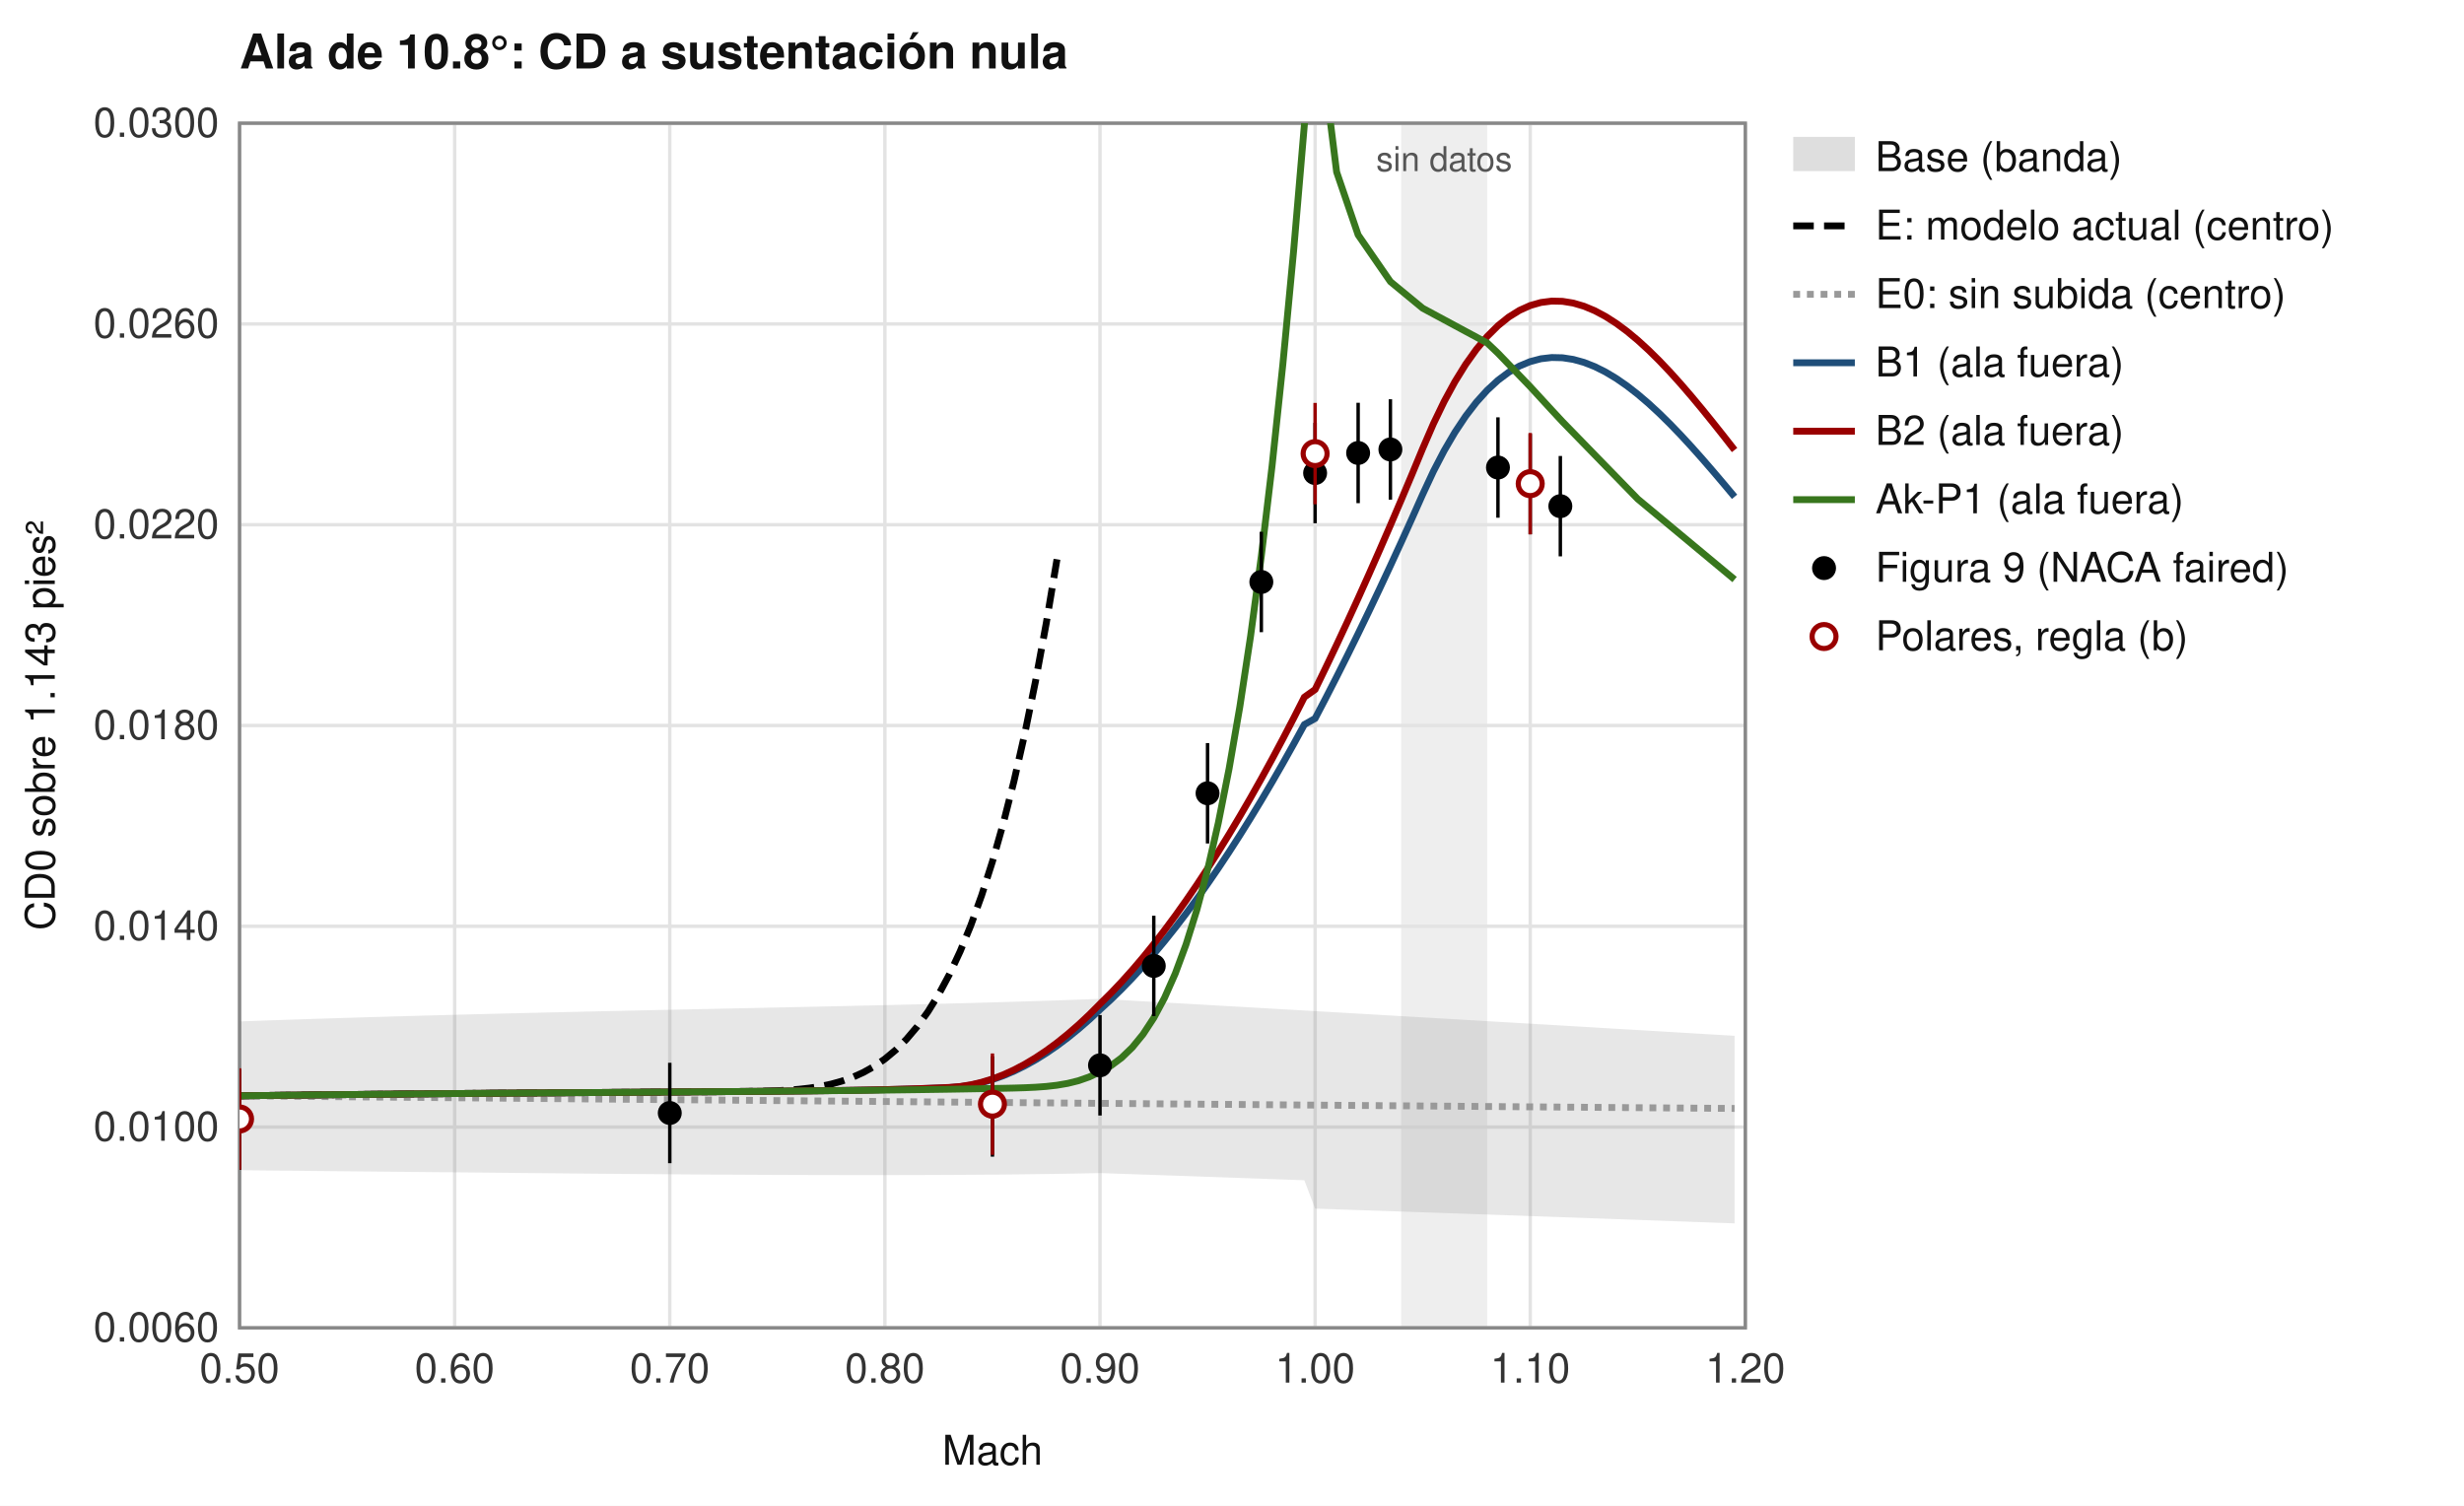
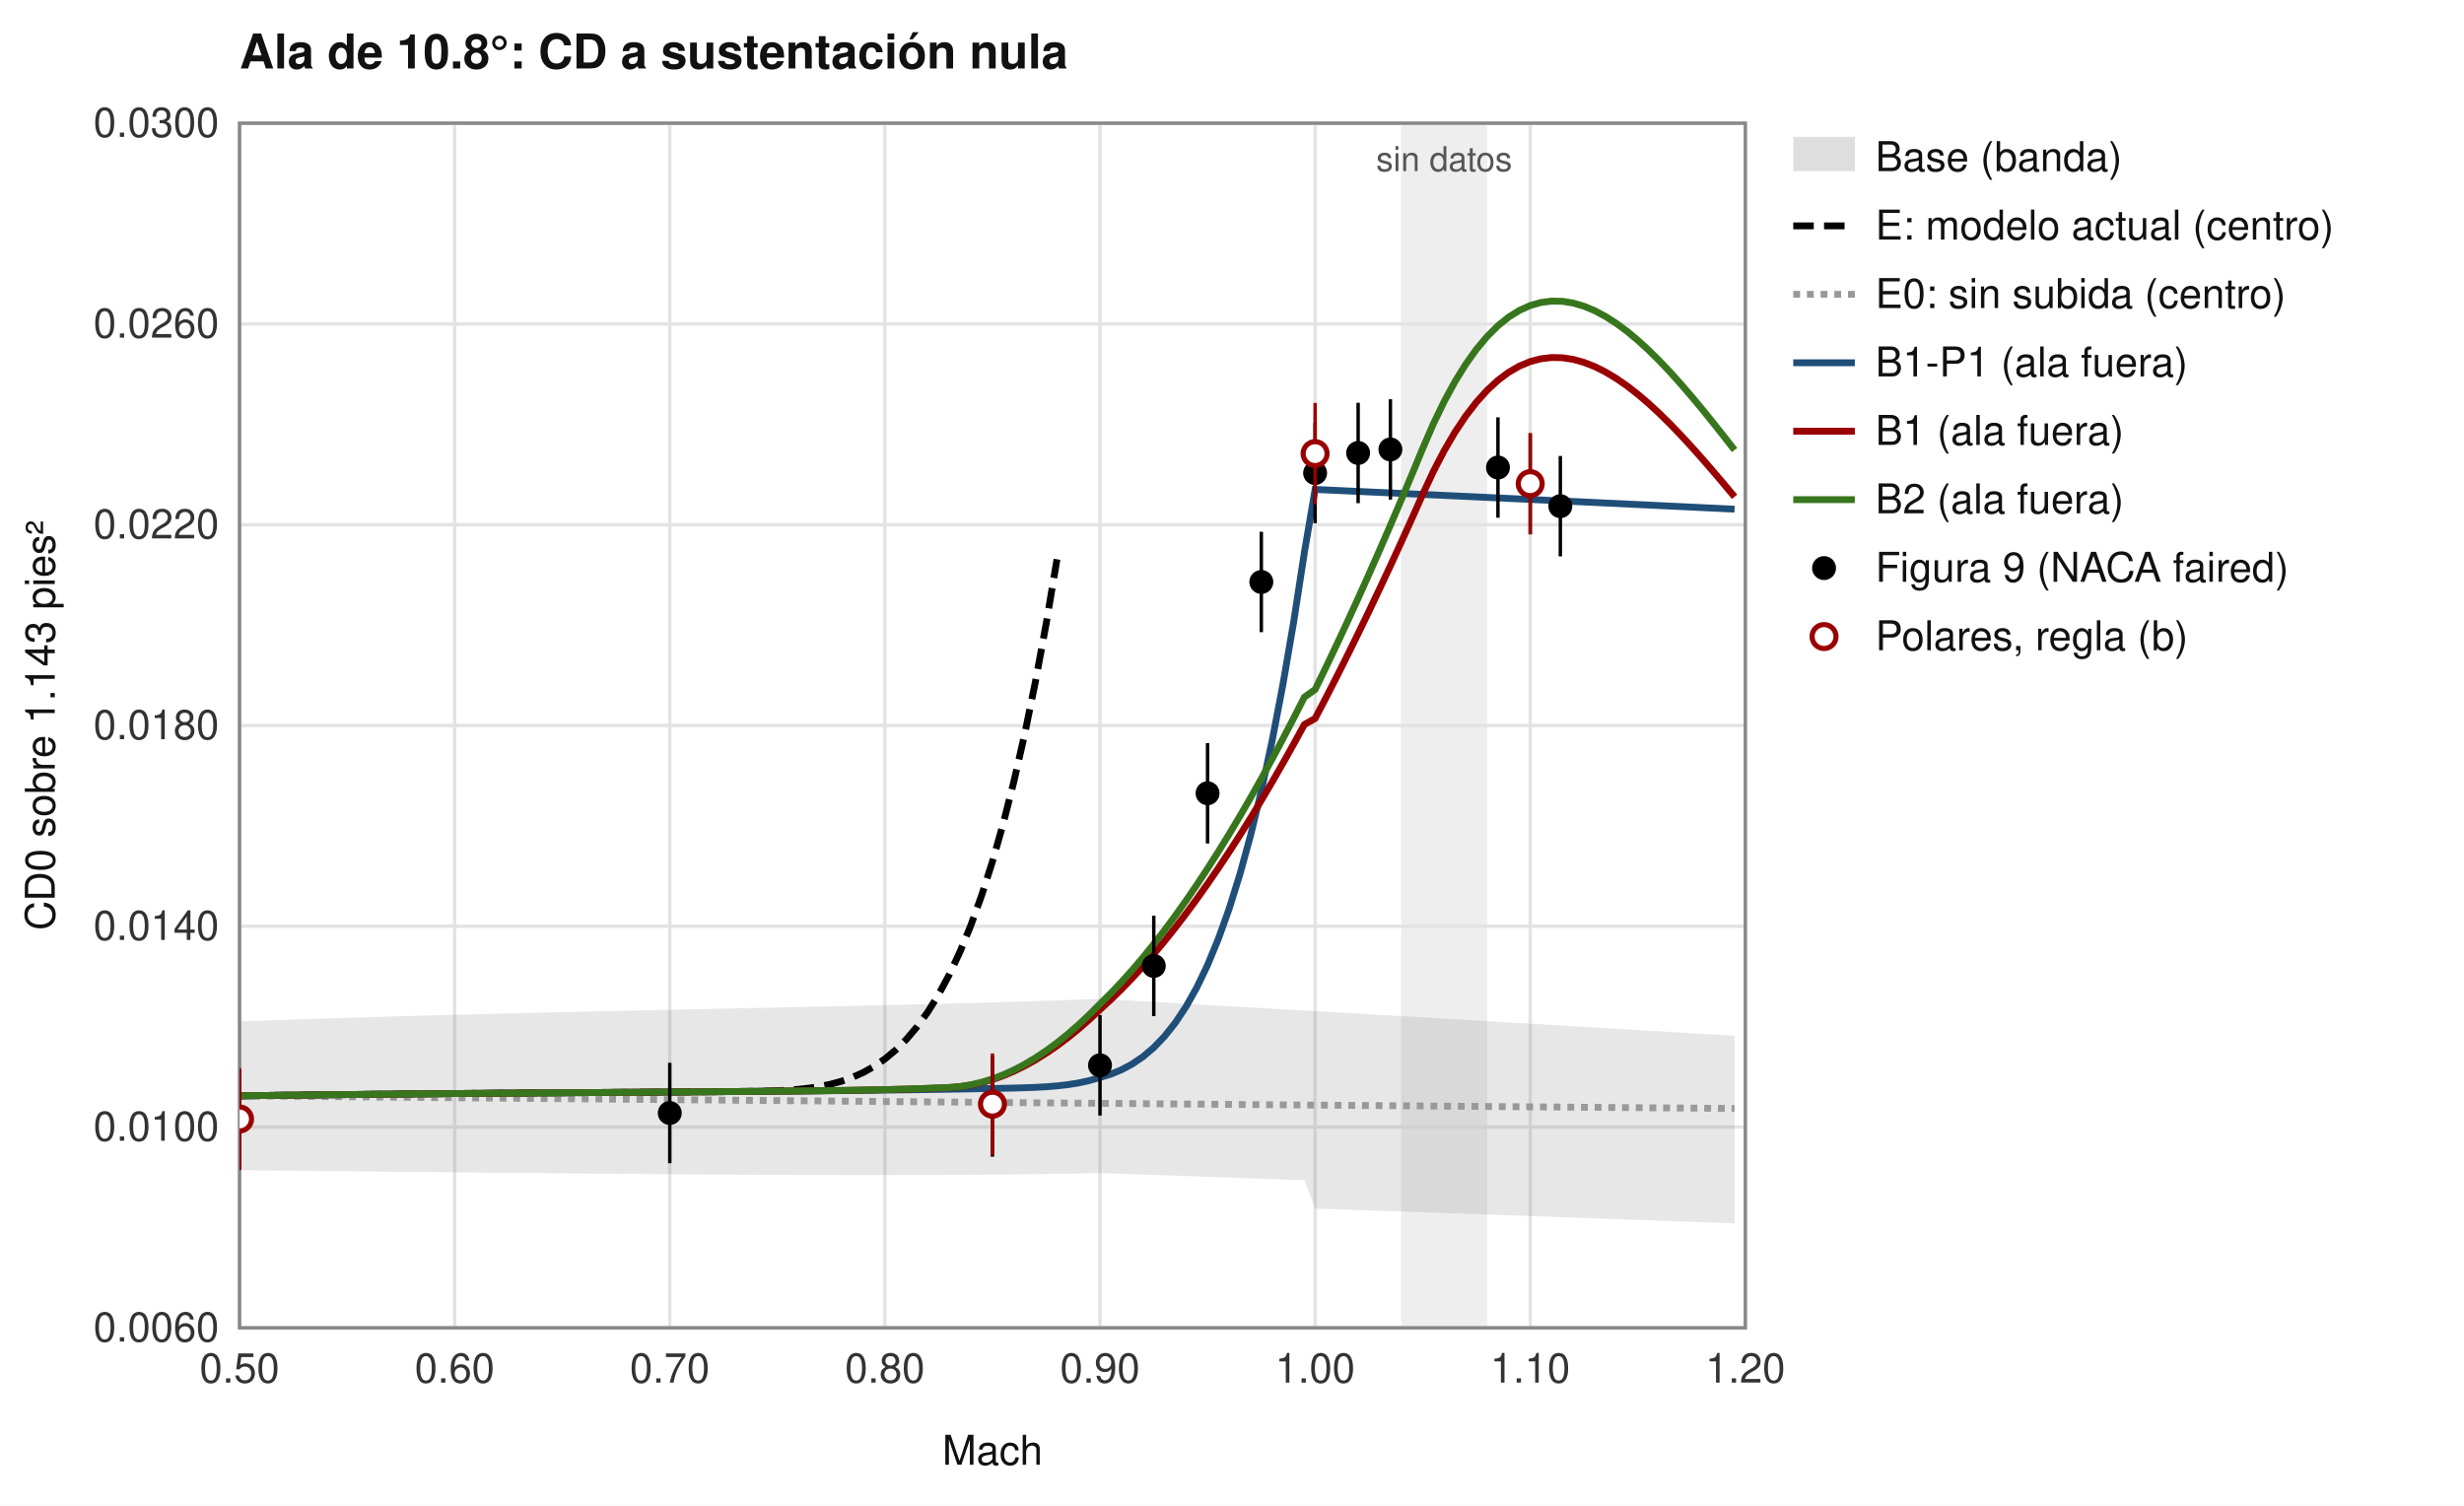
<svg xmlns="http://www.w3.org/2000/svg" viewBox="0 0 720 440" font-family="Helvetica, Arial, sans-serif" font-size="12">
  <rect width="720" height="440" fill="#ffffff" />
  <text x="70" y="20" font-size="14" font-weight="bold" fill="#111">Ala de 10.8°: CD a sustentación nula</text>
  <rect x="409.429" y="36" width="25.143" height="352" fill="#eeeeee" />
  <text x="422" y="50" text-anchor="middle" fill="#555" font-size="10">sin datos</text>
  <line x1="70" y1="36" x2="70" y2="388" stroke="#e3e3e3" />
  <text x="70" y="404" text-anchor="middle" fill="#333">0.50</text>
  <line x1="132.857" y1="36" x2="132.857" y2="388" stroke="#e3e3e3" />
  <text x="132.857" y="404" text-anchor="middle" fill="#333">0.60</text>
  <line x1="195.714" y1="36" x2="195.714" y2="388" stroke="#e3e3e3" />
  <text x="195.714" y="404" text-anchor="middle" fill="#333">0.70</text>
  <line x1="258.571" y1="36" x2="258.571" y2="388" stroke="#e3e3e3" />
  <text x="258.571" y="404" text-anchor="middle" fill="#333">0.80</text>
  <line x1="321.429" y1="36" x2="321.429" y2="388" stroke="#e3e3e3" />
  <text x="321.429" y="404" text-anchor="middle" fill="#333">0.90</text>
  <line x1="384.286" y1="36" x2="384.286" y2="388" stroke="#e3e3e3" />
  <text x="384.286" y="404" text-anchor="middle" fill="#333">1.00</text>
  <line x1="447.143" y1="36" x2="447.143" y2="388" stroke="#e3e3e3" />
  <text x="447.143" y="404" text-anchor="middle" fill="#333">1.10</text>
  <line x1="510" y1="36" x2="510" y2="388" stroke="#e3e3e3" />
  <text x="510" y="404" text-anchor="middle" fill="#333">1.20</text>
  <line x1="70" y1="388" x2="510" y2="388" stroke="#e3e3e3" />
  <text x="64" y="392" text-anchor="end" fill="#333">0.0060</text>
  <line x1="70" y1="329.333" x2="510" y2="329.333" stroke="#e3e3e3" />
  <text x="64" y="333.333" text-anchor="end" fill="#333">0.0100</text>
  <line x1="70" y1="270.667" x2="510" y2="270.667" stroke="#e3e3e3" />
  <text x="64" y="274.667" text-anchor="end" fill="#333">0.0140</text>
  <line x1="70" y1="212" x2="510" y2="212" stroke="#e3e3e3" />
  <text x="64" y="216" text-anchor="end" fill="#333">0.0180</text>
  <line x1="70" y1="153.333" x2="510" y2="153.333" stroke="#e3e3e3" />
  <text x="64" y="157.333" text-anchor="end" fill="#333">0.0220</text>
  <line x1="70" y1="94.667" x2="510" y2="94.667" stroke="#e3e3e3" />
  <text x="64" y="98.667" text-anchor="end" fill="#333">0.0260</text>
  <line x1="70" y1="36" x2="510" y2="36" stroke="#e3e3e3" />
  <text x="64" y="40" text-anchor="end" fill="#333">0.0300</text>
  <rect x="70" y="36" width="440" height="352" fill="none" stroke="#888" />
  <text x="290" y="428" text-anchor="middle" fill="#111">Mach</text>
  <text transform="translate(16 212) rotate(-90)" text-anchor="middle" fill="#111">CD0 sobre 1.143 pies²</text>
  <clipPath id="c">
    <rect x="70" y="36" width="440" height="352" />
  </clipPath>
  <g clip-path="url(#c)">
    <polygon points="70,298.469 73.143,298.356 76.286,298.244 79.429,298.135 82.571,298.027 85.714,297.921 88.857,297.817 92,297.715 95.143,297.615 98.286,297.516 101.429,297.419 104.571,297.323 107.714,297.229 110.857,297.137 114,297.046 117.143,296.956 120.286,296.868 123.429,296.781 126.571,296.695 129.714,296.611 132.857,296.528 136,296.446 139.143,296.366 142.286,296.286 145.429,296.208 148.571,296.13 151.714,296.054 154.857,295.978 158,295.903 161.143,295.83 164.286,295.757 167.429,295.684 170.571,295.613 173.714,295.542 176.857,295.472 180,295.402 183.143,295.333 186.286,295.265 189.429,295.197 192.571,295.129 195.714,295.062 198.857,294.995 202,294.928 205.143,294.862 208.286,294.795 211.429,294.729 214.571,294.663 217.714,294.596 220.857,294.53 224,294.463 227.143,294.397 230.286,294.33 233.429,294.262 236.571,294.195 239.714,294.127 242.857,294.058 246,293.988 249.143,293.918 252.286,293.848 255.429,293.776 258.571,293.703 261.714,293.629 264.857,293.554 268,293.478 271.143,293.401 274.286,293.322 277.429,293.241 280.571,293.159 283.714,293.075 286.857,292.989 290,292.901 293.143,292.811 296.286,292.719 299.429,292.623 302.571,292.526 305.714,292.425 308.857,292.321 312,292.214 315.143,292.104 318.286,291.99 321.429,291.872 324.571,292.048 327.714,292.225 330.857,292.403 334,292.58 337.143,292.758 340.286,292.936 343.429,293.115 346.571,293.293 349.714,293.472 352.857,293.651 356,293.831 359.143,294.01 362.286,294.19 365.429,294.37 368.571,294.55 371.714,294.731 374.857,294.912 378,295.093 381.143,295.274 384.286,295.455 387.429,295.637 390.571,295.819 393.714,296.001 396.857,296.183 400,296.366 403.143,296.549 406.286,296.731 409.429,296.915 412.571,297.098 415.714,297.281 418.857,297.465 422,297.649 425.143,297.833 428.286,298.017 431.429,298.201 434.571,298.386 437.714,298.571 440.857,298.756 444,298.941 447.143,299.126 450.286,299.311 453.429,299.497 456.571,299.682 459.714,299.868 462.857,300.054 466,300.24 469.143,300.427 472.286,300.613 475.429,300.799 478.571,300.986 481.714,301.173 484.857,301.36 488,301.547 491.143,301.734 494.286,301.921 497.429,302.109 500.571,302.296 503.714,302.484 506.857,302.671 506.857,357.478 503.714,357.363 500.571,357.249 497.429,357.134 494.286,357.02 491.143,356.907 488,356.793 484.857,356.679 481.714,356.566 478.571,356.453 475.429,356.34 472.286,356.228 469.143,356.115 466,356.003 462.857,355.891 459.714,355.779 456.571,355.667 453.429,355.556 450.286,355.445 447.143,355.334 444,355.223 440.857,355.113 437.714,355.002 434.571,354.892 431.429,354.783 428.286,354.673 425.143,354.564 422,354.455 418.857,354.346 415.714,354.238 412.571,354.129 409.429,354.021 406.286,353.914 403.143,353.806 400,353.699 396.857,353.592 393.714,353.485 390.571,353.379 387.429,353.273 384.286,353.167 381.143,344.877 378,344.763 374.857,344.65 371.714,344.537 368.571,344.425 365.429,344.313 362.286,344.201 359.143,344.09 356,343.979 352.857,343.868 349.714,343.757 346.571,343.647 343.429,343.538 340.286,343.428 337.143,343.319 334,343.211 330.857,343.102 327.714,342.994 324.571,342.887 321.429,342.779 318.286,342.843 315.143,342.902 312,342.956 308.857,343.006 305.714,343.052 302.571,343.094 299.429,343.133 296.286,343.168 293.143,343.2 290,343.228 286.857,343.254 283.714,343.277 280.571,343.297 277.429,343.314 274.286,343.329 271.143,343.341 268,343.352 264.857,343.359 261.714,343.365 258.571,343.369 255.429,343.371 252.286,343.371 249.143,343.369 246,343.365 242.857,343.36 239.714,343.354 236.571,343.345 233.429,343.336 230.286,343.325 227.143,343.313 224,343.299 220.857,343.284 217.714,343.268 214.571,343.251 211.429,343.233 208.286,343.214 205.143,343.194 202,343.173 198.857,343.151 195.714,343.129 192.571,343.105 189.429,343.081 186.286,343.056 183.143,343.03 180,343.004 176.857,342.977 173.714,342.949 170.571,342.921 167.429,342.893 164.286,342.863 161.143,342.834 158,342.804 154.857,342.773 151.714,342.742 148.571,342.711 145.429,342.679 142.286,342.647 139.143,342.616 136,342.588 132.857,342.56 129.714,342.531 126.571,342.502 123.429,342.473 120.286,342.443 117.143,342.413 114,342.383 110.857,342.352 107.714,342.322 104.571,342.29 101.429,342.259 98.286,342.228 95.143,342.196 92,342.164 88.857,342.132 85.714,342.1 82.571,342.068 79.429,342.036 76.286,342.004 73.143,341.972 70,341.939" fill="#7f7f7f" fill-opacity="0.18" stroke="none" />
    <polyline points="70,320.204 73.143,320.164 76.286,320.124 79.429,320.086 82.571,320.048 85.714,320.011 88.857,319.975 92,319.94 95.143,319.905 98.286,319.872 101.429,319.839 104.571,319.807 107.714,319.775 110.857,319.744 114,319.714 117.143,319.685 120.286,319.656 123.429,319.627 126.571,319.599 129.714,319.571 132.857,319.544 136,319.517 139.143,319.491 142.286,319.467 145.429,319.443 148.571,319.421 151.714,319.398 154.857,319.376 158,319.354 161.143,319.332 164.286,319.31 167.429,319.288 170.571,319.267 173.714,319.246 176.857,319.224 180,319.203 183.143,319.182 186.286,319.16 189.429,319.139 192.571,319.117 195.714,319.095 198.857,319.073 202,319.051 205.143,319.028 208.286,319.005 211.429,318.981 214.571,318.956 217.714,318.926 220.857,318.882 224,318.815 227.143,318.707 230.286,318.542 233.429,318.295 236.571,317.94 239.714,317.448 242.857,316.784 246,315.91 249.143,314.787 252.286,313.367 255.429,311.603 258.571,309.442 261.714,306.828 264.857,303.699 268,299.994 271.143,295.644 274.286,290.577 277.429,284.72 280.571,277.992 283.714,270.312 286.857,261.593 290,251.745 293.143,240.675 296.286,228.284 299.429,214.472 302.571,199.134 305.714,182.161 308.857,163.44" fill="none" stroke="#000000" stroke-width="2" stroke-dasharray="6 3" />
    <polyline points="70,320.204 73.143,320.233 76.286,320.262 79.429,320.29 82.571,320.319 85.714,320.347 88.857,320.376 92,320.404 95.143,320.433 98.286,320.461 101.429,320.49 104.571,320.518 107.714,320.546 110.857,320.575 114,320.603 117.143,320.631 120.286,320.659 123.429,320.687 126.571,320.716 129.714,320.744 132.857,320.772 136,320.8 139.143,320.828 142.286,320.856 145.429,320.884 148.571,320.912 151.714,320.94 154.857,320.967 158,320.995 161.143,321.023 164.286,321.051 167.429,321.078 170.571,321.106 173.714,321.134 176.857,321.162 180,321.189 183.143,321.217 186.286,321.244 189.429,321.272 192.571,321.299 195.714,321.327 198.857,321.354 202,321.382 205.143,321.409 208.286,321.436 211.429,321.464 214.571,321.491 217.714,321.518 220.857,321.545 224,321.572 227.143,321.6 230.286,321.627 233.429,321.654 236.571,321.681 239.714,321.708 242.857,321.735 246,321.762 249.143,321.789 252.286,321.816 255.429,321.843 258.571,321.869 261.714,321.896 264.857,321.923 268,321.95 271.143,321.977 274.286,322.003 277.429,322.03 280.571,322.056 283.714,322.083 286.857,322.11 290,322.136 293.143,322.163 296.286,322.189 299.429,322.216 302.571,322.242 305.714,322.268 308.857,322.295 312,322.321 315.143,322.347 318.286,322.374 321.429,322.4 324.571,322.426 327.714,322.452 330.857,322.479 334,322.505 337.143,322.531 340.286,322.557 343.429,322.583 346.571,322.609 349.714,322.635 352.857,322.661 356,322.687 359.143,322.713 362.286,322.738 365.429,322.764 368.571,322.79 371.714,322.816 374.857,322.842 378,322.867 381.143,322.893 384.286,322.919 387.429,322.944 390.571,322.97 393.714,322.995 396.857,323.021 400,323.046 403.143,323.072 406.286,323.097 409.429,323.123 412.571,323.148 415.714,323.173 418.857,323.199 422,323.224 425.143,323.249 428.286,323.275 431.429,323.3 434.571,323.325 437.714,323.35 440.857,323.375 444,323.4 447.143,323.425 450.286,323.45 453.429,323.475 456.571,323.5 459.714,323.525 462.857,323.55 466,323.575 469.143,323.6 472.286,323.625 475.429,323.65 478.571,323.674 481.714,323.699 484.857,323.724 488,323.749 491.143,323.773 494.286,323.798 497.429,323.823 500.571,323.847 503.714,323.872 506.857,323.896" fill="none" stroke="#999999" stroke-width="2" stroke-dasharray="2 2" />
-     <polyline points="70,320.204 73.143,320.164 76.286,320.124 79.429,320.086 82.571,320.048 85.714,320.011 88.857,319.975 92,319.94 95.143,319.905 98.286,319.872 101.429,319.839 104.571,319.807 107.714,319.775 110.857,319.744 114,319.714 117.143,319.685 120.286,319.656 123.429,319.627 126.571,319.599 129.714,319.571 132.857,319.544 136,319.517 139.143,319.491 142.286,319.467 145.429,319.443 148.571,319.421 151.714,319.398 154.857,319.376 158,319.354 161.143,319.332 164.286,319.31 167.429,319.288 170.571,319.267 173.714,319.246 176.857,319.224 180,319.203 183.143,319.182 186.286,319.16 189.429,319.139 192.571,319.117 195.714,319.095 198.857,319.073 202,319.051 205.143,319.028 208.286,319.005 211.429,318.981 214.571,318.957 217.714,318.932 220.857,318.907 224,318.88 227.143,318.852 230.286,318.823 233.429,318.792 236.571,318.758 239.714,318.721 242.857,318.681 246,318.637 249.143,318.588 252.286,318.533 255.429,318.472 258.571,318.404 261.714,318.327 264.857,318.242 268,318.147 271.143,318.04 274.286,317.922 277.429,317.79 280.571,317.538 283.714,317.065 286.857,316.372 290,315.463 293.143,314.339 296.286,313.003 299.429,311.459 302.571,309.708 305.714,307.753 308.857,305.596 312,303.241 315.143,300.689 318.286,297.943 321.429,295.006 324.571,292.117 327.714,289.047 330.857,285.797 334,282.372 337.143,278.774 340.286,275.005 343.429,271.068 346.571,266.966 349.714,262.701 352.857,258.277 356,253.696 359.143,248.96 362.286,244.073 365.429,239.037 368.571,233.855 371.714,228.529 374.857,223.062 378,217.458 381.143,211.718 384.286,209.934 387.429,203.928 390.571,197.794 393.714,191.536 396.857,185.156 400,178.657 403.143,172.041 406.286,165.312 409.429,158.472 412.571,151.524 415.714,144.47 418.857,137.724 422,131.678 425.143,126.309 428.286,121.593 431.429,117.506 434.571,114.024 437.714,111.121 440.857,108.775 444,106.961 447.143,105.654 450.286,104.832 453.429,104.468 456.571,104.54 459.714,105.023 462.857,105.893 466,107.126 469.143,108.698 472.286,110.583 475.429,112.759 478.571,115.201 481.714,117.885 484.857,120.787 488,123.882 491.143,127.147 494.286,130.557 497.429,134.087 500.571,137.715 503.714,141.415 506.857,145.164" fill="none" stroke="#1f4e79" stroke-width="2" />
-     <polyline points="70,320.204 73.143,320.164 76.286,320.124 79.429,320.086 82.571,320.048 85.714,320.011 88.857,319.975 92,319.94 95.143,319.905 98.286,319.872 101.429,319.839 104.571,319.807 107.714,319.775 110.857,319.744 114,319.714 117.143,319.685 120.286,319.656 123.429,319.627 126.571,319.599 129.714,319.571 132.857,319.544 136,319.517 139.143,319.491 142.286,319.467 145.429,319.443 148.571,319.421 151.714,319.398 154.857,319.376 158,319.354 161.143,319.332 164.286,319.31 167.429,319.288 170.571,319.267 173.714,319.246 176.857,319.224 180,319.203 183.143,319.182 186.286,319.16 189.429,319.139 192.571,319.117 195.714,319.095 198.857,319.073 202,319.051 205.143,319.028 208.286,319.005 211.429,318.981 214.571,318.957 217.714,318.932 220.857,318.907 224,318.88 227.143,318.852 230.286,318.823 233.429,318.791 236.571,318.757 239.714,318.72 242.857,318.679 246,318.634 249.143,318.583 252.286,318.527 255.429,318.464 258.571,318.394 261.714,318.315 264.857,318.226 268,318.127 271.143,318.016 274.286,317.892 277.429,317.753 280.571,317.487 283.714,316.983 286.857,316.243 290,315.27 293.143,314.068 296.286,312.638 299.429,310.985 302.571,309.109 305.714,307.015 308.857,304.705 312,302.181 315.143,299.446 318.286,296.504 321.429,293.356 324.571,290.243 327.714,286.935 330.857,283.435 334,279.747 337.143,275.871 340.286,271.813 343.429,267.575 346.571,263.159 349.714,258.568 352.857,253.806 356,248.876 359.143,243.779 362.286,238.52 365.429,233.101 368.571,227.525 371.714,221.795 374.857,215.914 378,209.884 381.143,203.709 384.286,201.48 387.429,195.019 390.571,188.421 393.714,181.69 396.857,174.828 400,167.838 403.143,160.722 406.286,153.485 409.429,146.129 412.571,138.656 415.714,131.071 418.857,123.814 422,117.311 425.143,111.534 428.286,106.459 431.429,102.059 434.571,98.308 437.714,95.18 440.857,92.65 444,90.691 447.143,89.277 450.286,88.382 453.429,87.981 456.571,88.048 459.714,88.555 462.857,89.479 466,90.792 469.143,92.468 472.286,94.482 475.429,96.808 478.571,99.419 481.714,102.291 484.857,105.396 488,108.709 491.143,112.203 494.286,115.854 497.429,119.634 500.571,123.519 503.714,127.482 506.857,131.496" fill="none" stroke="#990000" stroke-width="2" />
-     <polyline points="70,320.204 73.143,320.164 76.286,320.124 79.429,320.086 82.571,320.048 85.714,320.011 88.857,319.975 92,319.94 95.143,319.905 98.286,319.872 101.429,319.839 104.571,319.807 107.714,319.775 110.857,319.744 114,319.714 117.143,319.685 120.286,319.656 123.429,319.627 126.571,319.599 129.714,319.571 132.857,319.544 136,319.517 139.143,319.491 142.286,319.467 145.429,319.443 148.571,319.421 151.714,319.398 154.857,319.376 158,319.354 161.143,319.332 164.286,319.31 167.429,319.288 170.571,319.267 173.714,319.246 176.857,319.224 180,319.203 183.143,319.182 186.286,319.16 189.429,319.139 192.571,319.117 195.714,319.095 198.857,319.073 202,319.051 205.143,319.028 208.286,319.005 211.429,318.981 214.571,318.957 217.714,318.932 220.857,318.907 224,318.881 227.143,318.855 230.286,318.827 233.429,318.799 236.571,318.77 239.714,318.74 242.857,318.709 246,318.677 249.143,318.644 252.286,318.609 255.429,318.573 258.571,318.536 261.714,318.497 264.857,318.457 268,318.415 271.143,318.371 274.286,318.326 277.429,318.278 280.571,318.228 283.714,318.176 286.857,318.122 290,318.065 293.143,318.005 296.286,317.935 299.429,317.841 302.571,317.697 305.714,317.468 308.857,317.111 312,316.573 315.143,315.791 318.286,314.691 321.429,313.193 324.571,311.443 327.714,309.107 330.857,306.075 334,302.229 337.143,297.439 340.286,291.566 343.429,284.463 346.571,275.973 349.714,265.928 352.857,254.153 356,240.462 359.143,224.659 362.286,206.54 365.429,185.89 368.571,162.487 371.714,136.096 374.857,106.476 378,73.375 381.143,36.53 384.286,-0.241 387.429,25.003 390.571,50.247 393.714,59.442 396.857,68.638 400,73.189 403.143,77.741 406.286,82.293 409.429,84.882 412.571,87.472 415.714,90.063 418.857,91.754 422,93.445 425.143,95.136 428.286,96.828 431.429,98.519 434.571,100.211 437.714,103.202 440.857,106.468 444,109.734 447.143,113 450.286,116.42 453.429,119.841 456.571,123.223 459.714,126.451 462.857,129.679 466,132.907 469.143,136.135 472.286,139.364 475.429,142.592 478.571,145.821 481.714,148.434 484.857,151.046 488,153.659 491.143,156.272 494.286,158.886 497.429,161.499 500.571,164.112 503.714,166.726 506.857,169.34" fill="none" stroke="#38761d" stroke-width="2" />
+     <polyline points="70,320.204 73.143,320.164 76.286,320.124 79.429,320.086 82.571,320.048 85.714,320.011 88.857,319.975 92,319.94 95.143,319.905 98.286,319.872 101.429,319.839 104.571,319.807 107.714,319.775 110.857,319.744 114,319.714 117.143,319.685 120.286,319.656 123.429,319.627 126.571,319.599 129.714,319.571 132.857,319.544 136,319.517 139.143,319.491 142.286,319.467 145.429,319.443 148.571,319.421 151.714,319.398 154.857,319.376 158,319.354 161.143,319.332 164.286,319.31 167.429,319.288 170.571,319.267 173.714,319.246 176.857,319.224 180,319.203 183.143,319.182 186.286,319.16 189.429,319.139 192.571,319.117 195.714,319.095 198.857,319.073 202,319.051 205.143,319.028 208.286,319.005 211.429,318.981 214.571,318.957 217.714,318.932 220.857,318.907 224,318.881 227.143,318.855 230.286,318.827 233.429,318.799 236.571,318.77 239.714,318.74 242.857,318.709 246,318.677 249.143,318.644 252.286,318.609 255.429,318.573 258.571,318.536 261.714,318.497 264.857,318.457 268,318.415 271.143,318.371 274.286,318.326 277.429,318.278 280.571,318.228 283.714,318.176 286.857,318.122 290,318.065 293.143,318.005 296.286,317.936 299.429,317.85 302.571,317.73 305.714,317.558 308.857,317.307 312,316.948 315.143,316.445 318.286,315.758 321.429,314.842 324.571,313.881 327.714,312.59 330.857,310.907 334,308.767 337.143,306.098 340.286,302.825 343.429,298.867 346.571,294.137 349.714,288.545 352.857,281.995 356,274.384 359.143,265.607 362.286,255.551 365.429,244.101 368.571,231.134 371.714,216.524 374.857,200.138 378,181.84 381.143,161.488 384.286,143.022 387.429,143.166 390.571,143.31 393.714,143.454 396.857,143.599 400,143.743 403.143,143.888 406.286,144.034 409.429,144.179 412.571,144.325 415.714,144.47 418.857,144.617 422,144.763 425.143,144.909 428.286,145.056 431.429,145.203 434.571,145.35 437.714,145.498 440.857,145.645 444,145.793 447.143,145.941 450.286,146.089 453.429,146.237 456.571,146.386 459.714,146.535 462.857,146.684 466,146.833 469.143,146.982 472.286,147.131 475.429,147.281 478.571,147.431 481.714,147.581 484.857,147.731 488,147.881 491.143,148.031 494.286,148.182 497.429,148.333 500.571,148.483 503.714,148.634 506.857,148.786" fill="none" stroke="#1f4e79" stroke-width="2" />
+     <polyline points="70,320.204 73.143,320.164 76.286,320.124 79.429,320.086 82.571,320.048 85.714,320.011 88.857,319.975 92,319.94 95.143,319.905 98.286,319.872 101.429,319.839 104.571,319.807 107.714,319.775 110.857,319.744 114,319.714 117.143,319.685 120.286,319.656 123.429,319.627 126.571,319.599 129.714,319.571 132.857,319.544 136,319.517 139.143,319.491 142.286,319.467 145.429,319.443 148.571,319.421 151.714,319.398 154.857,319.376 158,319.354 161.143,319.332 164.286,319.31 167.429,319.288 170.571,319.267 173.714,319.246 176.857,319.224 180,319.203 183.143,319.182 186.286,319.16 189.429,319.139 192.571,319.117 195.714,319.095 198.857,319.073 202,319.051 205.143,319.028 208.286,319.005 211.429,318.981 214.571,318.957 217.714,318.932 220.857,318.907 224,318.88 227.143,318.852 230.286,318.823 233.429,318.792 236.571,318.758 239.714,318.721 242.857,318.681 246,318.637 249.143,318.588 252.286,318.533 255.429,318.472 258.571,318.404 261.714,318.327 264.857,318.242 268,318.147 271.143,318.04 274.286,317.922 277.429,317.79 280.571,317.538 283.714,317.065 286.857,316.372 290,315.463 293.143,314.339 296.286,313.003 299.429,311.459 302.571,309.708 305.714,307.753 308.857,305.596 312,303.241 315.143,300.689 318.286,297.943 321.429,295.006 324.571,292.117 327.714,289.047 330.857,285.797 334,282.372 337.143,278.774 340.286,275.005 343.429,271.068 346.571,266.966 349.714,262.701 352.857,258.277 356,253.696 359.143,248.96 362.286,244.073 365.429,239.037 368.571,233.855 371.714,228.529 374.857,223.062 378,217.458 381.143,211.718 384.286,209.934 387.429,203.928 390.571,197.794 393.714,191.536 396.857,185.156 400,178.657 403.143,172.041 406.286,165.312 409.429,158.472 412.571,151.524 415.714,144.47 418.857,137.724 422,131.678 425.143,126.309 428.286,121.593 431.429,117.506 434.571,114.024 437.714,111.121 440.857,108.775 444,106.961 447.143,105.654 450.286,104.832 453.429,104.468 456.571,104.54 459.714,105.023 462.857,105.893 466,107.126 469.143,108.698 472.286,110.583 475.429,112.759 478.571,115.201 481.714,117.885 484.857,120.787 488,123.882 491.143,127.147 494.286,130.557 497.429,134.087 500.571,137.715 503.714,141.415 506.857,145.164" fill="none" stroke="#990000" stroke-width="2" />
+     <polyline points="70,320.204 73.143,320.164 76.286,320.124 79.429,320.086 82.571,320.048 85.714,320.011 88.857,319.975 92,319.94 95.143,319.905 98.286,319.872 101.429,319.839 104.571,319.807 107.714,319.775 110.857,319.744 114,319.714 117.143,319.685 120.286,319.656 123.429,319.627 126.571,319.599 129.714,319.571 132.857,319.544 136,319.517 139.143,319.491 142.286,319.467 145.429,319.443 148.571,319.421 151.714,319.398 154.857,319.376 158,319.354 161.143,319.332 164.286,319.31 167.429,319.288 170.571,319.267 173.714,319.246 176.857,319.224 180,319.203 183.143,319.182 186.286,319.16 189.429,319.139 192.571,319.117 195.714,319.095 198.857,319.073 202,319.051 205.143,319.028 208.286,319.005 211.429,318.981 214.571,318.957 217.714,318.932 220.857,318.907 224,318.88 227.143,318.852 230.286,318.823 233.429,318.791 236.571,318.757 239.714,318.72 242.857,318.679 246,318.634 249.143,318.583 252.286,318.527 255.429,318.464 258.571,318.394 261.714,318.315 264.857,318.226 268,318.127 271.143,318.016 274.286,317.892 277.429,317.753 280.571,317.487 283.714,316.983 286.857,316.243 290,315.27 293.143,314.068 296.286,312.638 299.429,310.985 302.571,309.109 305.714,307.015 308.857,304.705 312,302.181 315.143,299.446 318.286,296.504 321.429,293.356 324.571,290.243 327.714,286.935 330.857,283.435 334,279.747 337.143,275.871 340.286,271.813 343.429,267.575 346.571,263.159 349.714,258.568 352.857,253.806 356,248.876 359.143,243.779 362.286,238.52 365.429,233.101 368.571,227.525 371.714,221.795 374.857,215.914 378,209.884 381.143,203.709 384.286,201.48 387.429,195.019 390.571,188.421 393.714,181.69 396.857,174.828 400,167.838 403.143,160.722 406.286,153.485 409.429,146.129 412.571,138.656 415.714,131.071 418.857,123.814 422,117.311 425.143,111.534 428.286,106.459 431.429,102.059 434.571,98.308 437.714,95.18 440.857,92.65 444,90.691 447.143,89.277 450.286,88.382 453.429,87.981 456.571,88.048 459.714,88.555 462.857,89.479 466,90.792 469.143,92.468 472.286,94.482 475.429,96.808 478.571,99.419 481.714,102.291 484.857,105.396 488,108.709 491.143,112.203 494.286,115.854 497.429,119.634 500.571,123.519 503.714,127.482 506.857,131.496" fill="none" stroke="#38761d" stroke-width="2" />
    <line x1="70" y1="341.8" x2="70" y2="312.467" stroke="#000000" />
    <circle cx="70" cy="327.133" r="3.5" fill="#000000" />
    <line x1="195.714" y1="339.893" x2="195.714" y2="310.56" stroke="#000000" />
    <circle cx="195.714" cy="325.227" r="3.5" fill="#000000" />
    <line x1="290" y1="337.987" x2="290" y2="308.653" stroke="#000000" />
    <circle cx="290" cy="323.32" r="3.5" fill="#000000" />
    <line x1="321.429" y1="325.96" x2="321.429" y2="296.627" stroke="#000000" />
    <circle cx="321.429" cy="311.293" r="3.5" fill="#000000" />
    <line x1="337.143" y1="296.92" x2="337.143" y2="267.587" stroke="#000000" />
    <circle cx="337.143" cy="282.253" r="3.5" fill="#000000" />
    <line x1="352.857" y1="246.467" x2="352.857" y2="217.133" stroke="#000000" />
    <circle cx="352.857" cy="231.8" r="3.5" fill="#000000" />
    <line x1="368.571" y1="184.72" x2="368.571" y2="155.387" stroke="#000000" />
    <circle cx="368.571" cy="170.053" r="3.5" fill="#000000" />
    <line x1="384.286" y1="152.893" x2="384.286" y2="123.56" stroke="#000000" />
    <circle cx="384.286" cy="138.227" r="3.5" fill="#000000" />
    <line x1="396.857" y1="147.027" x2="396.857" y2="117.693" stroke="#000000" />
    <circle cx="396.857" cy="132.36" r="3.5" fill="#000000" />
    <line x1="406.286" y1="146" x2="406.286" y2="116.667" stroke="#000000" />
    <circle cx="406.286" cy="131.333" r="3.5" fill="#000000" />
    <line x1="437.714" y1="151.28" x2="437.714" y2="121.947" stroke="#000000" />
    <circle cx="437.714" cy="136.613" r="3.5" fill="#000000" />
    <line x1="447.143" y1="156.12" x2="447.143" y2="126.787" stroke="#000000" />
    <circle cx="447.143" cy="141.453" r="3.5" fill="#000000" />
    <line x1="455.943" y1="162.573" x2="455.943" y2="133.24" stroke="#000000" />
    <circle cx="455.943" cy="147.907" r="3.5" fill="#000000" />
    <line x1="70" y1="341.784" x2="70" y2="312.157" stroke="#990000" />
    <circle cx="70" cy="326.971" r="3.5" fill="#fff" stroke="#990000" stroke-width="1.5" />
    <line x1="290" y1="337.45" x2="290" y2="307.824" stroke="#990000" />
    <circle cx="290" cy="322.637" r="3.5" fill="#fff" stroke="#990000" stroke-width="1.5" />
    <line x1="384.286" y1="147.363" x2="384.286" y2="117.736" stroke="#990000" />
    <circle cx="384.286" cy="132.55" r="3.5" fill="#fff" stroke="#990000" stroke-width="1.5" />
    <line x1="447.143" y1="156.144" x2="447.143" y2="126.518" stroke="#990000" />
    <circle cx="447.143" cy="141.331" r="3.5" fill="#fff" stroke="#990000" stroke-width="1.5" />
  </g>
  <rect x="524" y="40" width="18" height="10" fill="#7f7f7f" fill-opacity="0.25" />
  <text x="548" y="50" fill="#111">Base (banda)</text>
  <line x1="524" y1="66" x2="542" y2="66" stroke="#000000" stroke-width="2" stroke-dasharray="6 3" />
  <text x="548" y="70" fill="#111">E: modelo actual (centro)</text>
  <line x1="524" y1="86" x2="542" y2="86" stroke="#999999" stroke-width="2" stroke-dasharray="2 2" />
  <text x="548" y="90" fill="#111">E0: sin subida (centro)</text>
  <line x1="524" y1="106" x2="542" y2="106" stroke="#1f4e79" stroke-width="2" />
-   <text x="548" y="110" fill="#111">B1 (ala fuera)</text>
+   <text x="548" y="110" fill="#111">B1-P1 (ala fuera)</text>
  <line x1="524" y1="126" x2="542" y2="126" stroke="#990000" stroke-width="2" />
-   <text x="548" y="130" fill="#111">B2 (ala fuera)</text>
+   <text x="548" y="130" fill="#111">B1 (ala fuera)</text>
  <line x1="524" y1="146" x2="542" y2="146" stroke="#38761d" stroke-width="2" />
-   <text x="548" y="150" fill="#111">Ak-P1 (ala fuera)</text>
+   <text x="548" y="150" fill="#111">B2 (ala fuera)</text>
  <circle cx="533" cy="166" r="3.5" fill="#000000" />
  <text x="548" y="170" fill="#111">Figura 9 (NACA faired)</text>
  <circle cx="533" cy="186" r="3.5" fill="#fff" stroke="#990000" stroke-width="1.5" />
  <text x="548" y="190" fill="#111">Polares, regla (b)</text>
</svg>
